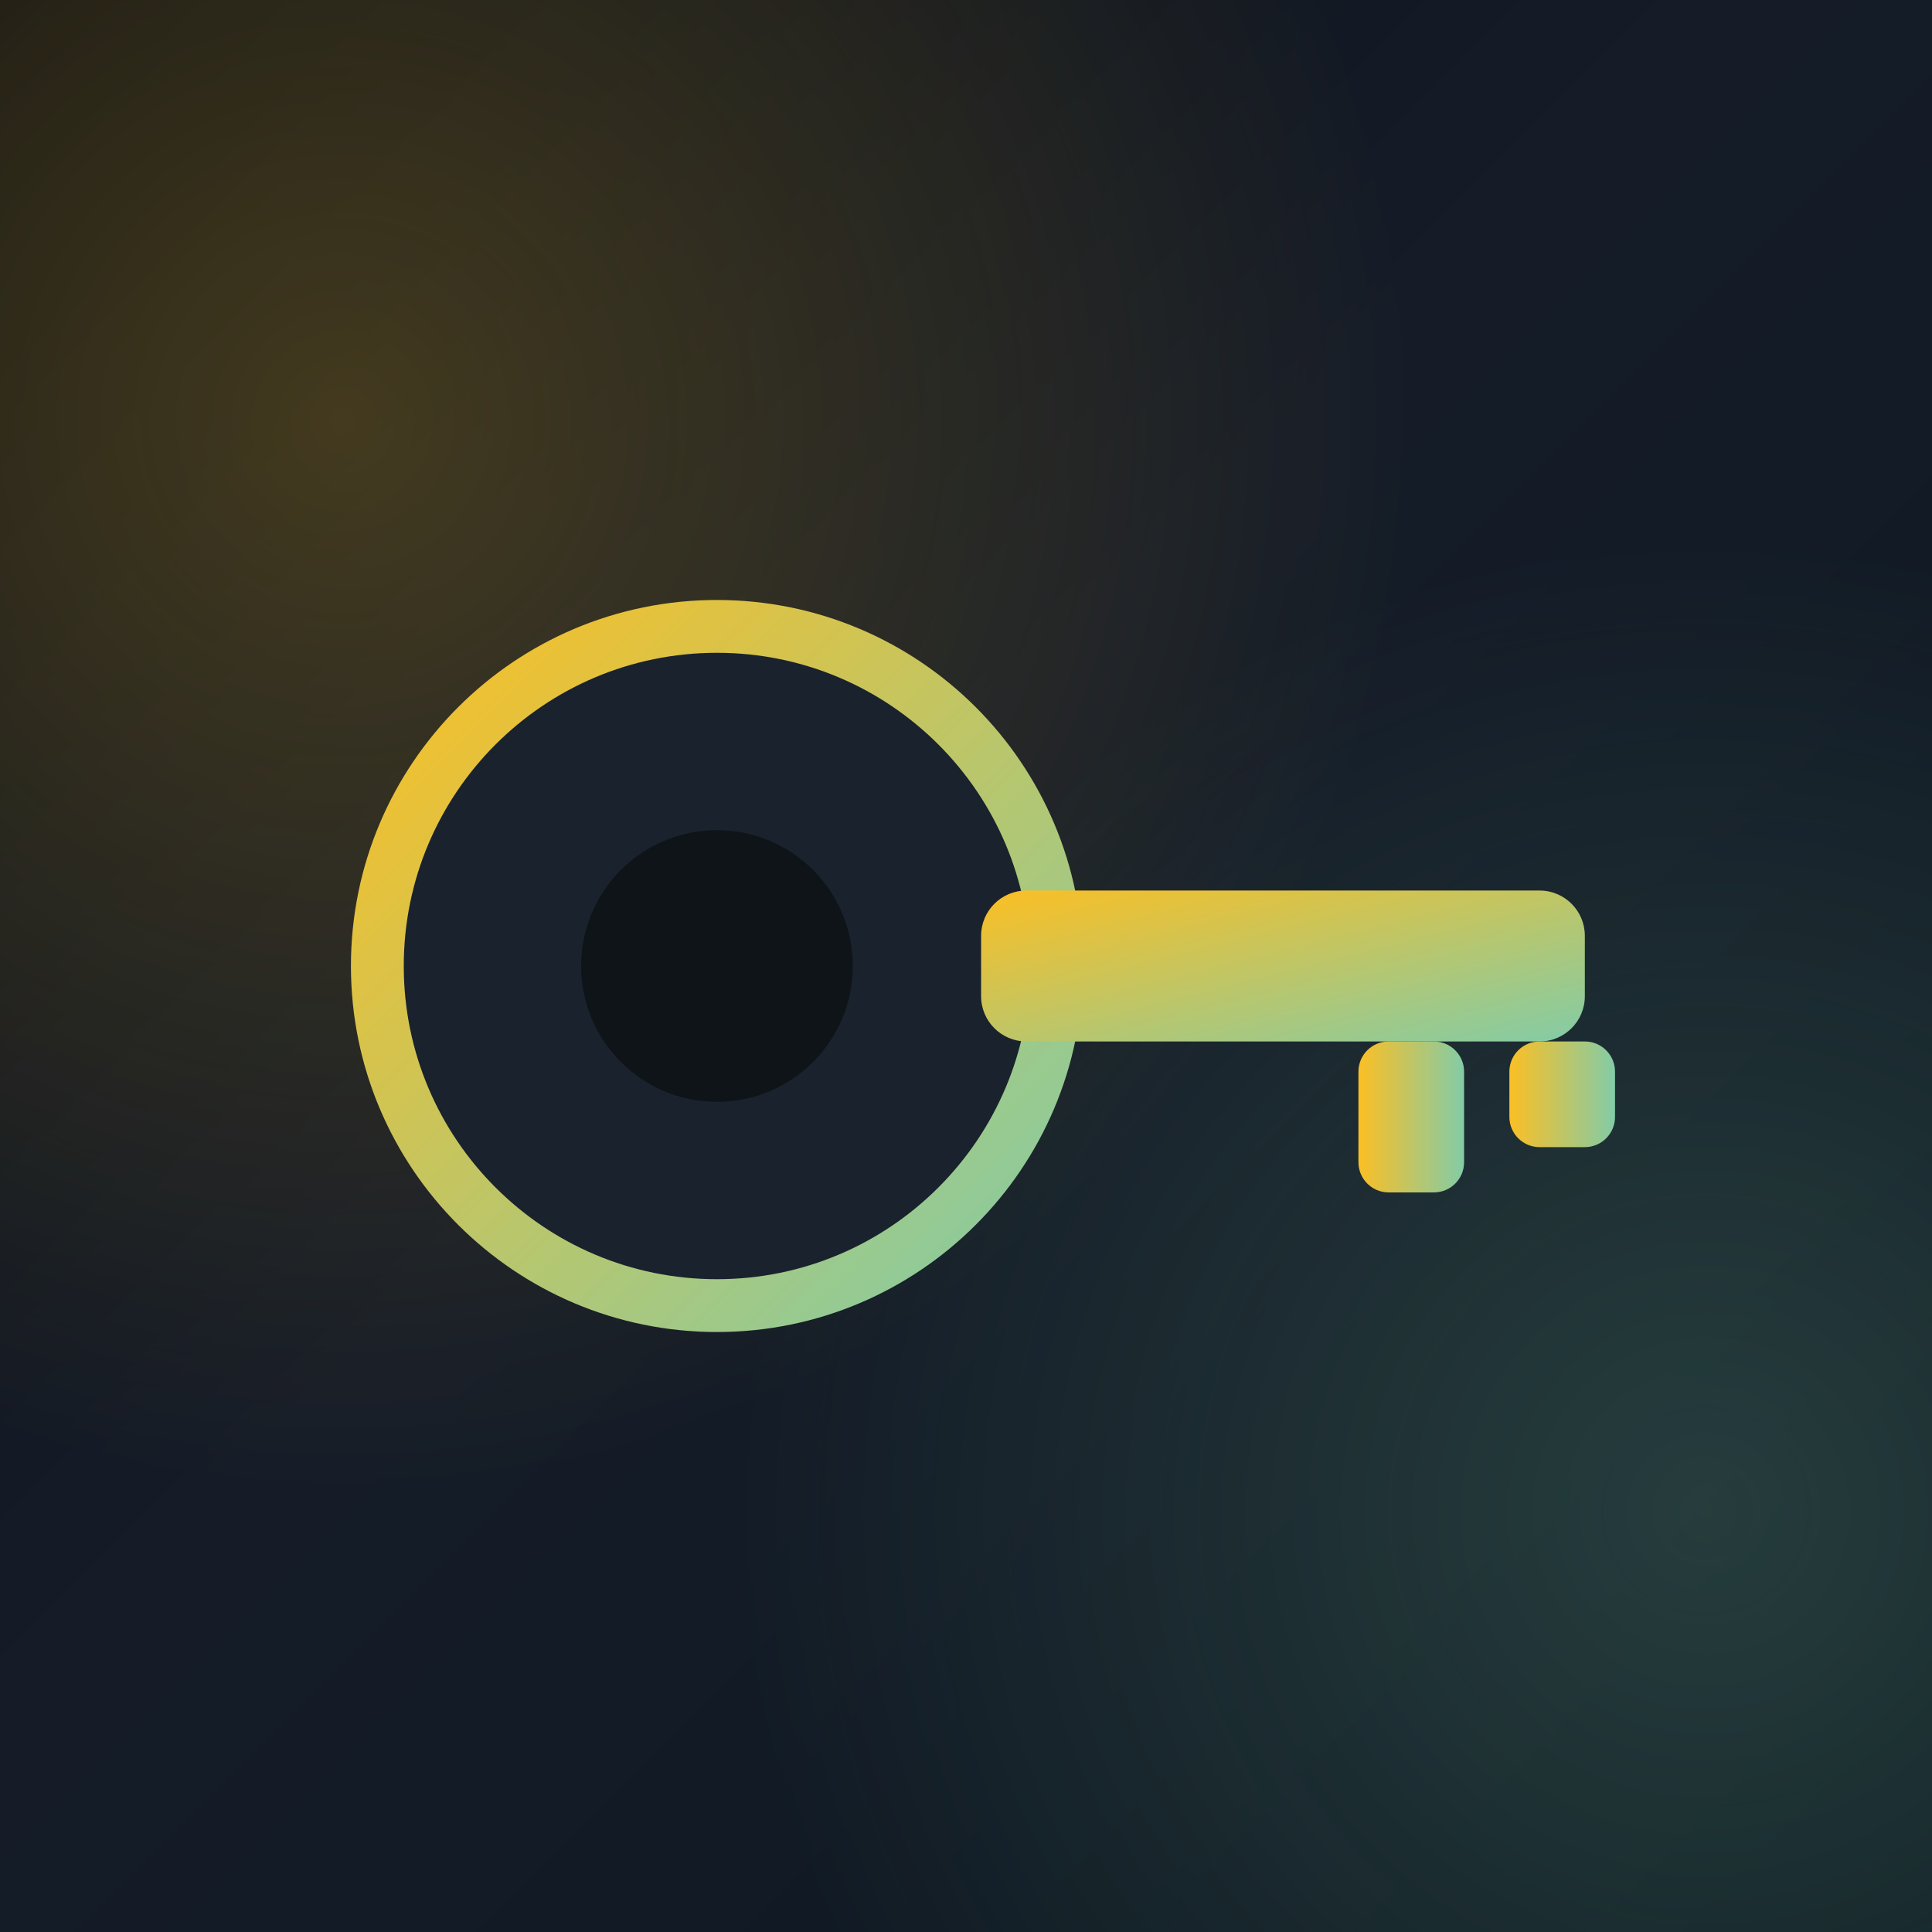
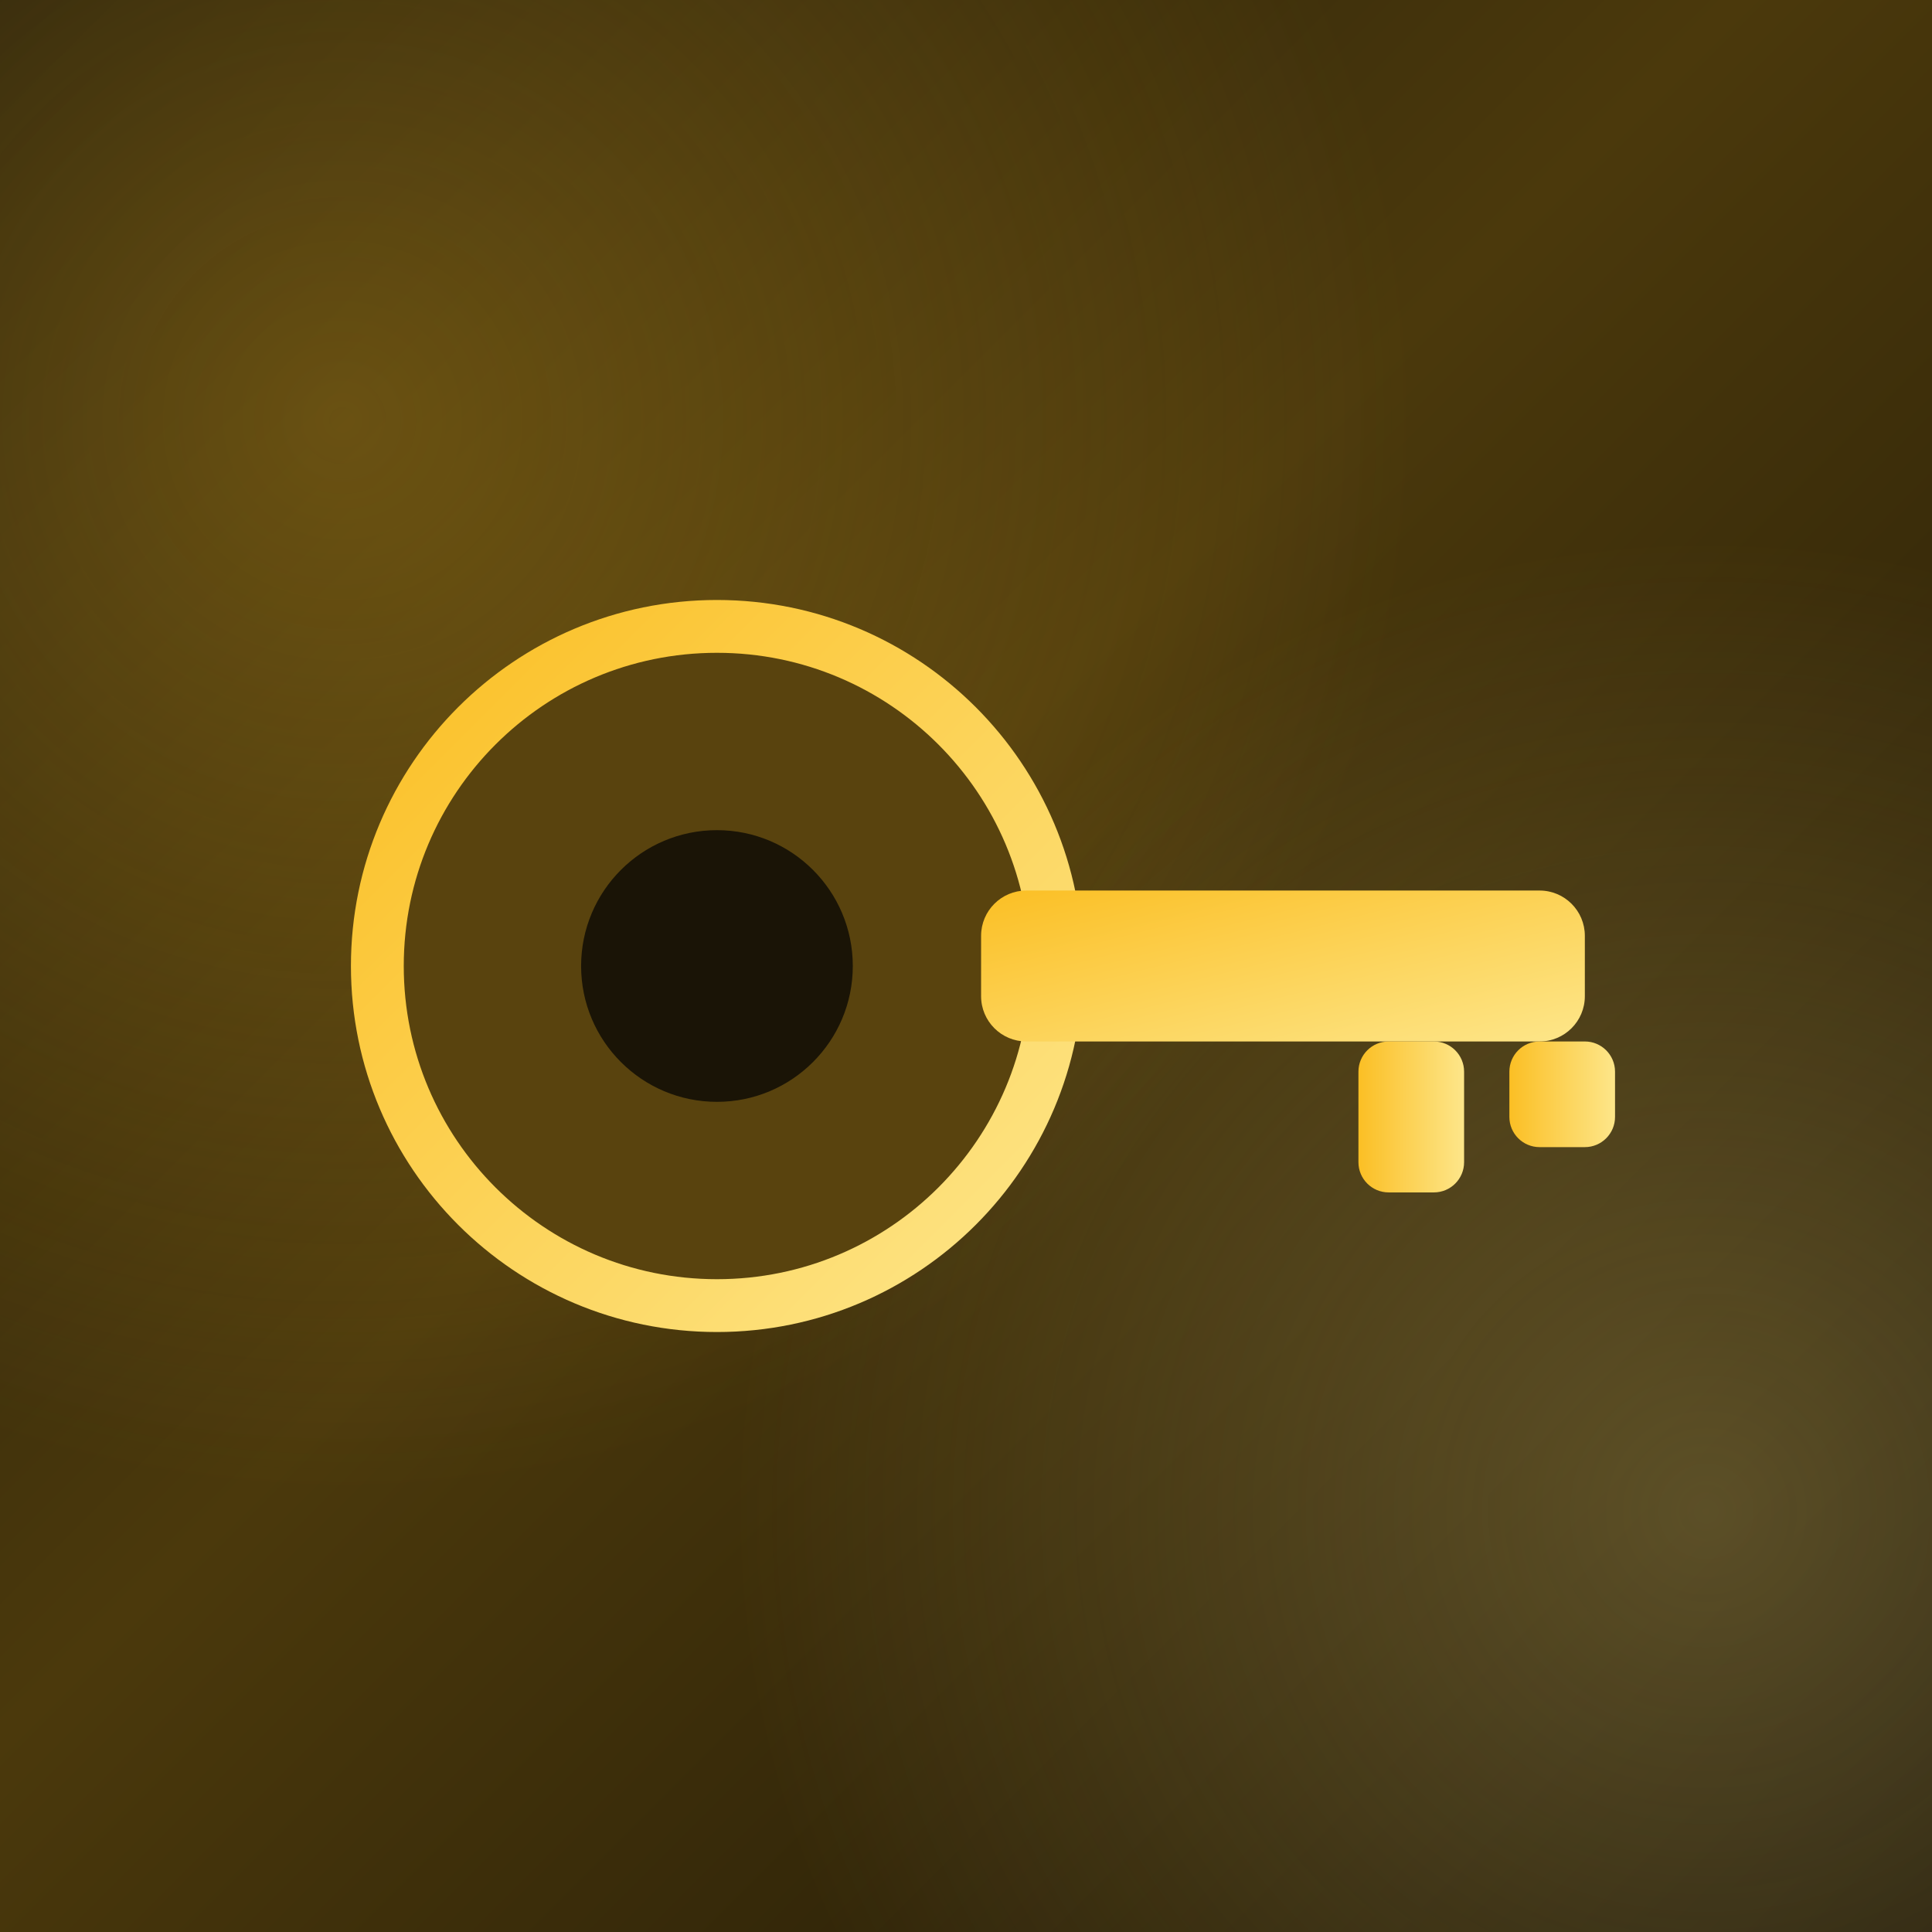
<svg xmlns="http://www.w3.org/2000/svg" viewBox="0 0 512 512" width="512" height="512" role="img" aria-label="Keris">
  <defs>
    <linearGradient id="ac" x1="0" y1="0" x2="1" y2="1">
      <stop offset="0" stop-color="#fbbf24" />
-       <stop offset="1" stop-color="#83cca7" />
+       <stop offset="1" stop-color="#fde68a" />
    </linearGradient>
    <linearGradient id="gWarm" x1="0%" y1="0%" x2="100%" y2="0%">
      <stop offset="0%" stop-color="#fbbf24" />
-       <stop offset="100%" stop-color="#83cca7" />
+       <stop offset="100%" stop-color="#fde68a" />
    </linearGradient>
    <linearGradient id="canvasGrad" x1="0%" y1="0%" x2="100%" y2="100%">
-       <stop offset="0%" stop-color="#0a0e14" />
-       <stop offset="45%" stop-color="#151c28" />
-       <stop offset="100%" stop-color="#0c1820" />
-     </linearGradient>
-     <linearGradient id="bg" x1="0" y1="0" x2="1" y2="1">
-       <stop offset="0" stop-color="#1e1b4b" />
-       <stop offset="0.55" stop-color="#0f3a4a" />
-       <stop offset="1" stop-color="#0f766e" />
+       <stop offset="0%" stop-color="#1d180a" />
+       <stop offset="45%" stop-color="#4b390c" />
+       <stop offset="100%" stop-color="#1a1406" />
    </linearGradient>
    <radialGradient id="glowA" cx="18%" cy="22%" r="55%">
-       <stop offset="0%" stop-color="#fbbf24" stop-opacity="0.22" />
+       <stop offset="0%" stop-color="#fbbf24" stop-opacity="0.28" />
      <stop offset="100%" stop-color="#fbbf24" stop-opacity="0" />
    </radialGradient>
    <radialGradient id="glowB" cx="88%" cy="78%" r="50%">
-       <stop offset="0%" stop-color="#83cca7" stop-opacity="0.20" />
-       <stop offset="100%" stop-color="#83cca7" stop-opacity="0" />
+       <stop offset="0%" stop-color="#fde68a" stop-opacity="0.24" />
+       <stop offset="100%" stop-color="#fde68a" stop-opacity="0" />
    </radialGradient>
  </defs>
  <rect width="512" height="512" fill="url(#canvasGrad)" />
  <rect width="512" height="512" fill="url(#glowA)" />
  <rect width="512" height="512" fill="url(#glowB)" />
  <g transform="translate(0.0 0.0) scale(1.0)">
-     <circle cx="190" cy="256" r="90" fill="#1a222d" stroke="url(#ac)" stroke-width="14" />
-     <circle cx="190" cy="256" r="36" fill="#0f1419" />
+     <circle cx="190" cy="256" r="90" fill="#59430e" stroke="url(#ac)" stroke-width="14" />
+     <circle cx="190" cy="256" r="36" fill="#1a1406" />
    <rect x="260" y="236" width="160" height="40" rx="12" fill="url(#ac)" />
    <rect x="360" y="276" width="28" height="40" rx="8" fill="url(#gWarm)" />
    <rect x="400" y="276" width="28" height="28" rx="8" fill="url(#gWarm)" />
  </g>
</svg>
